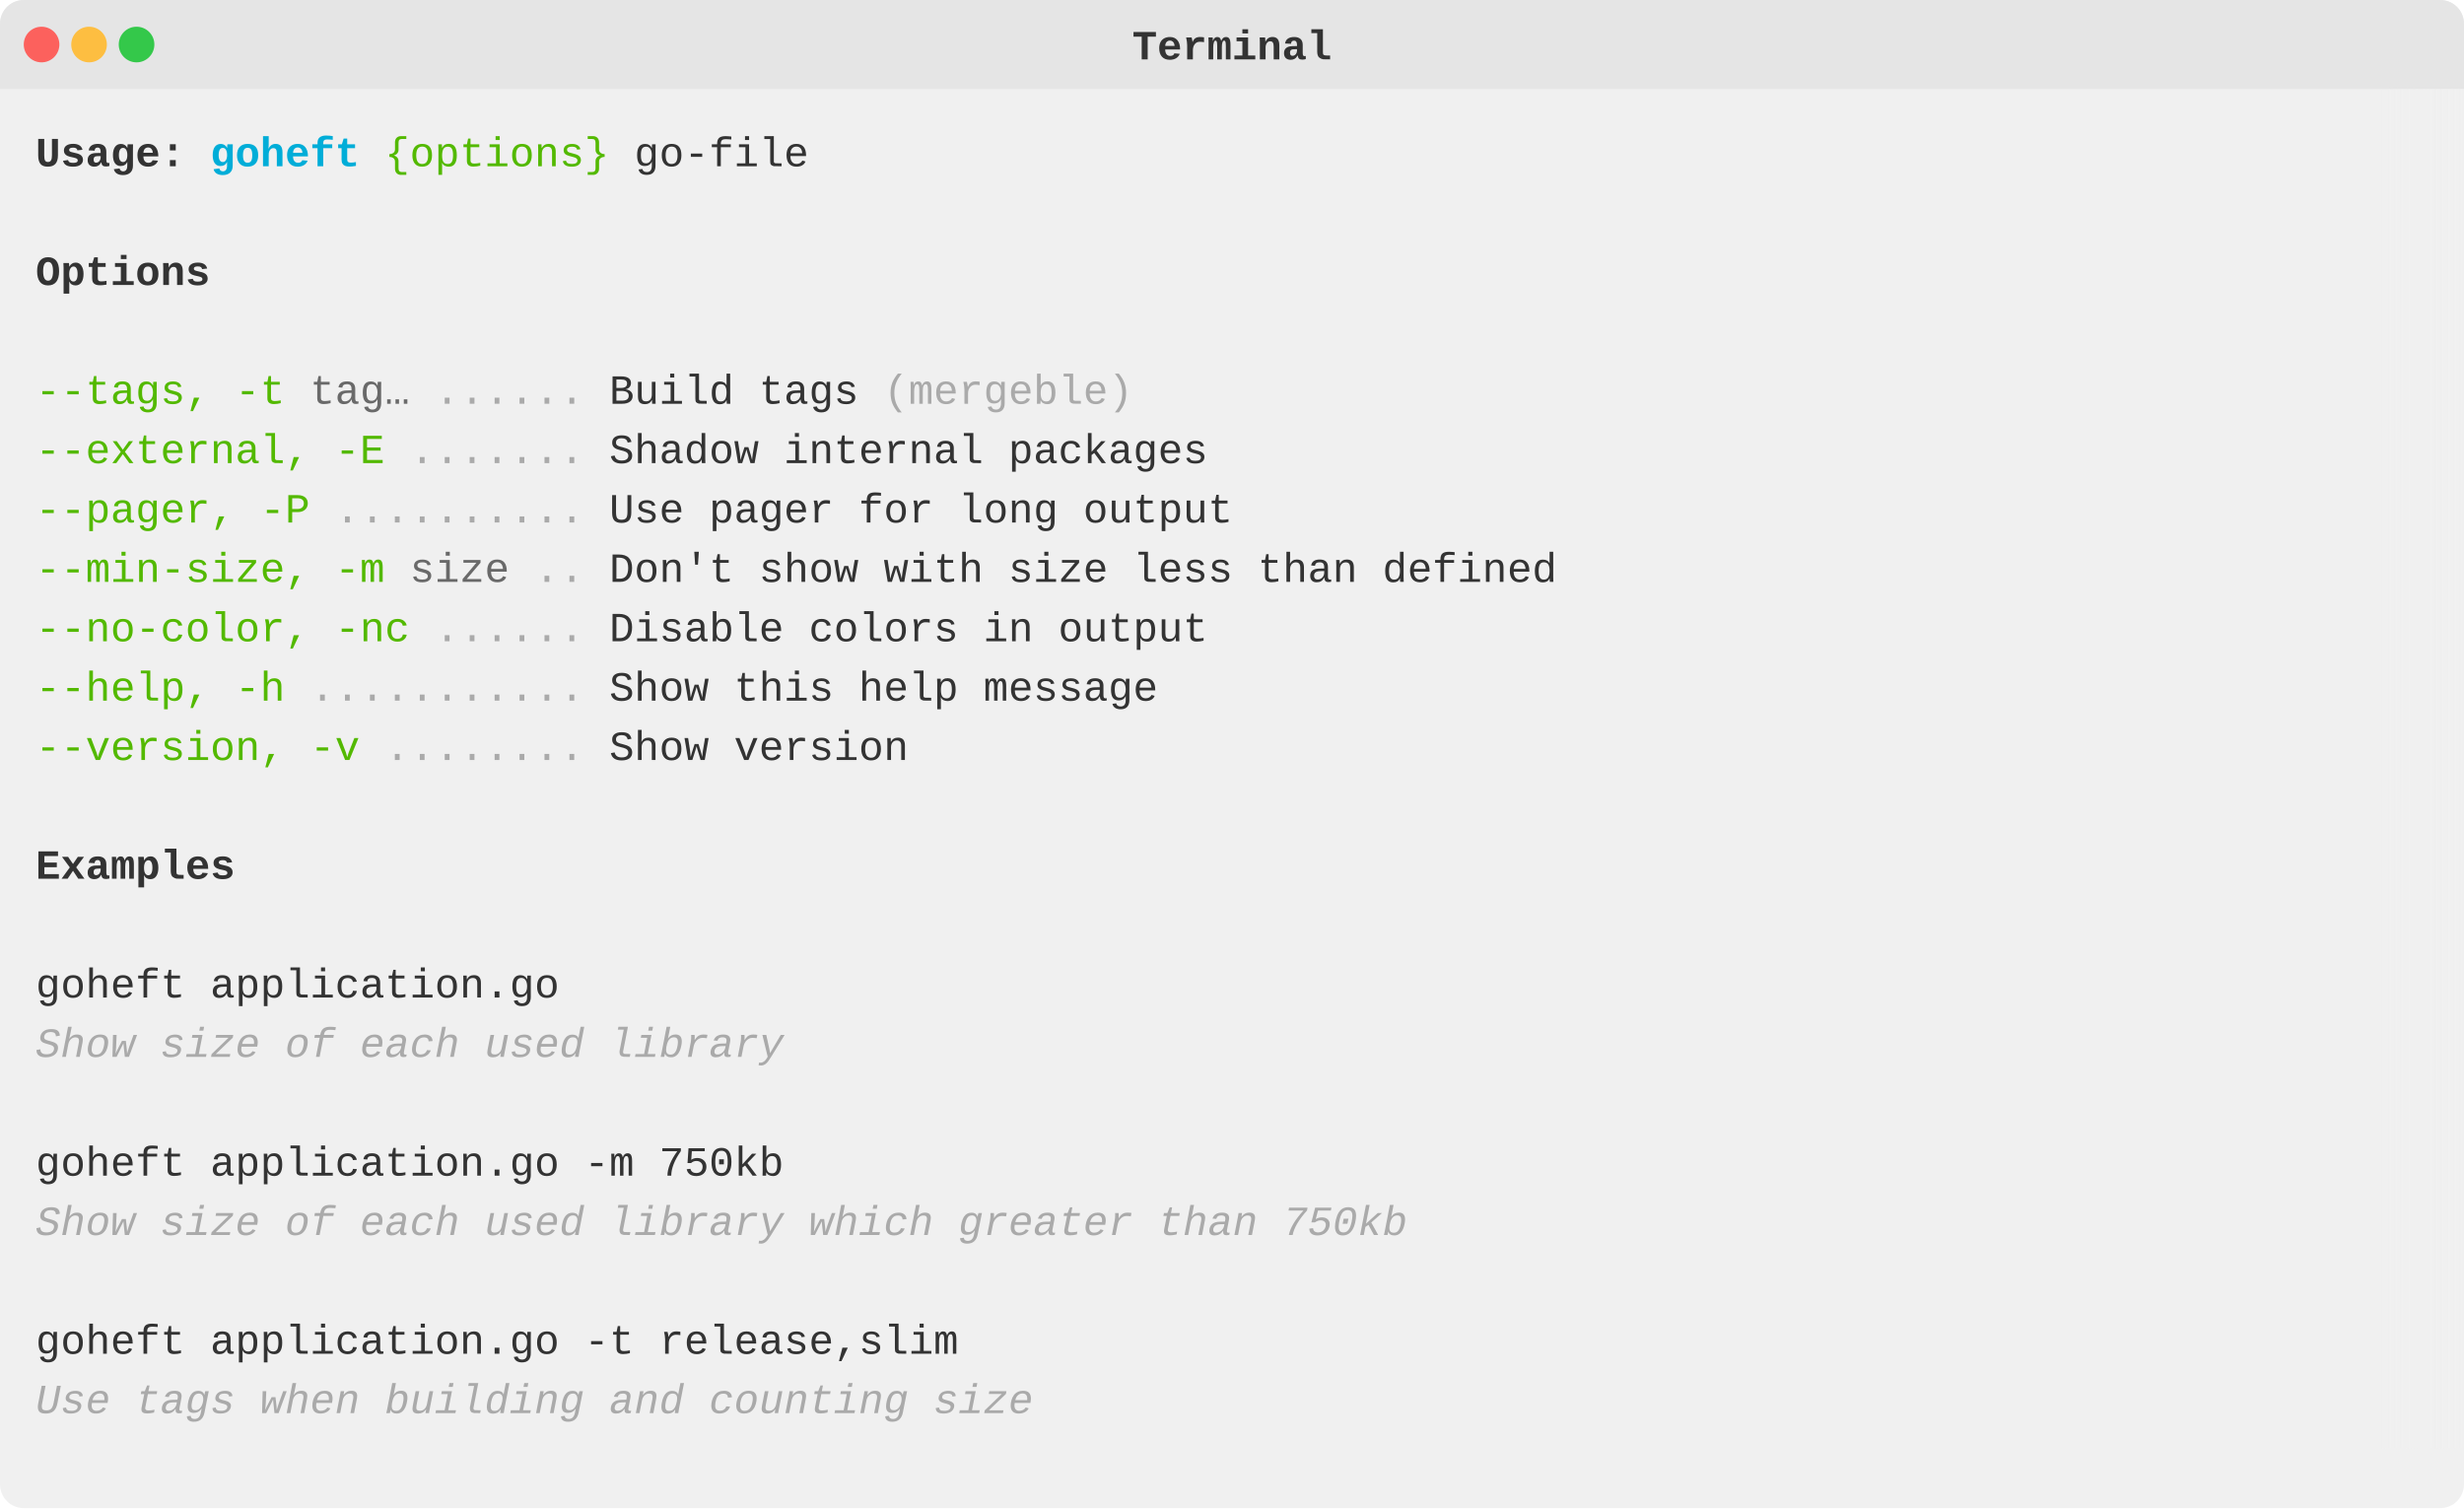
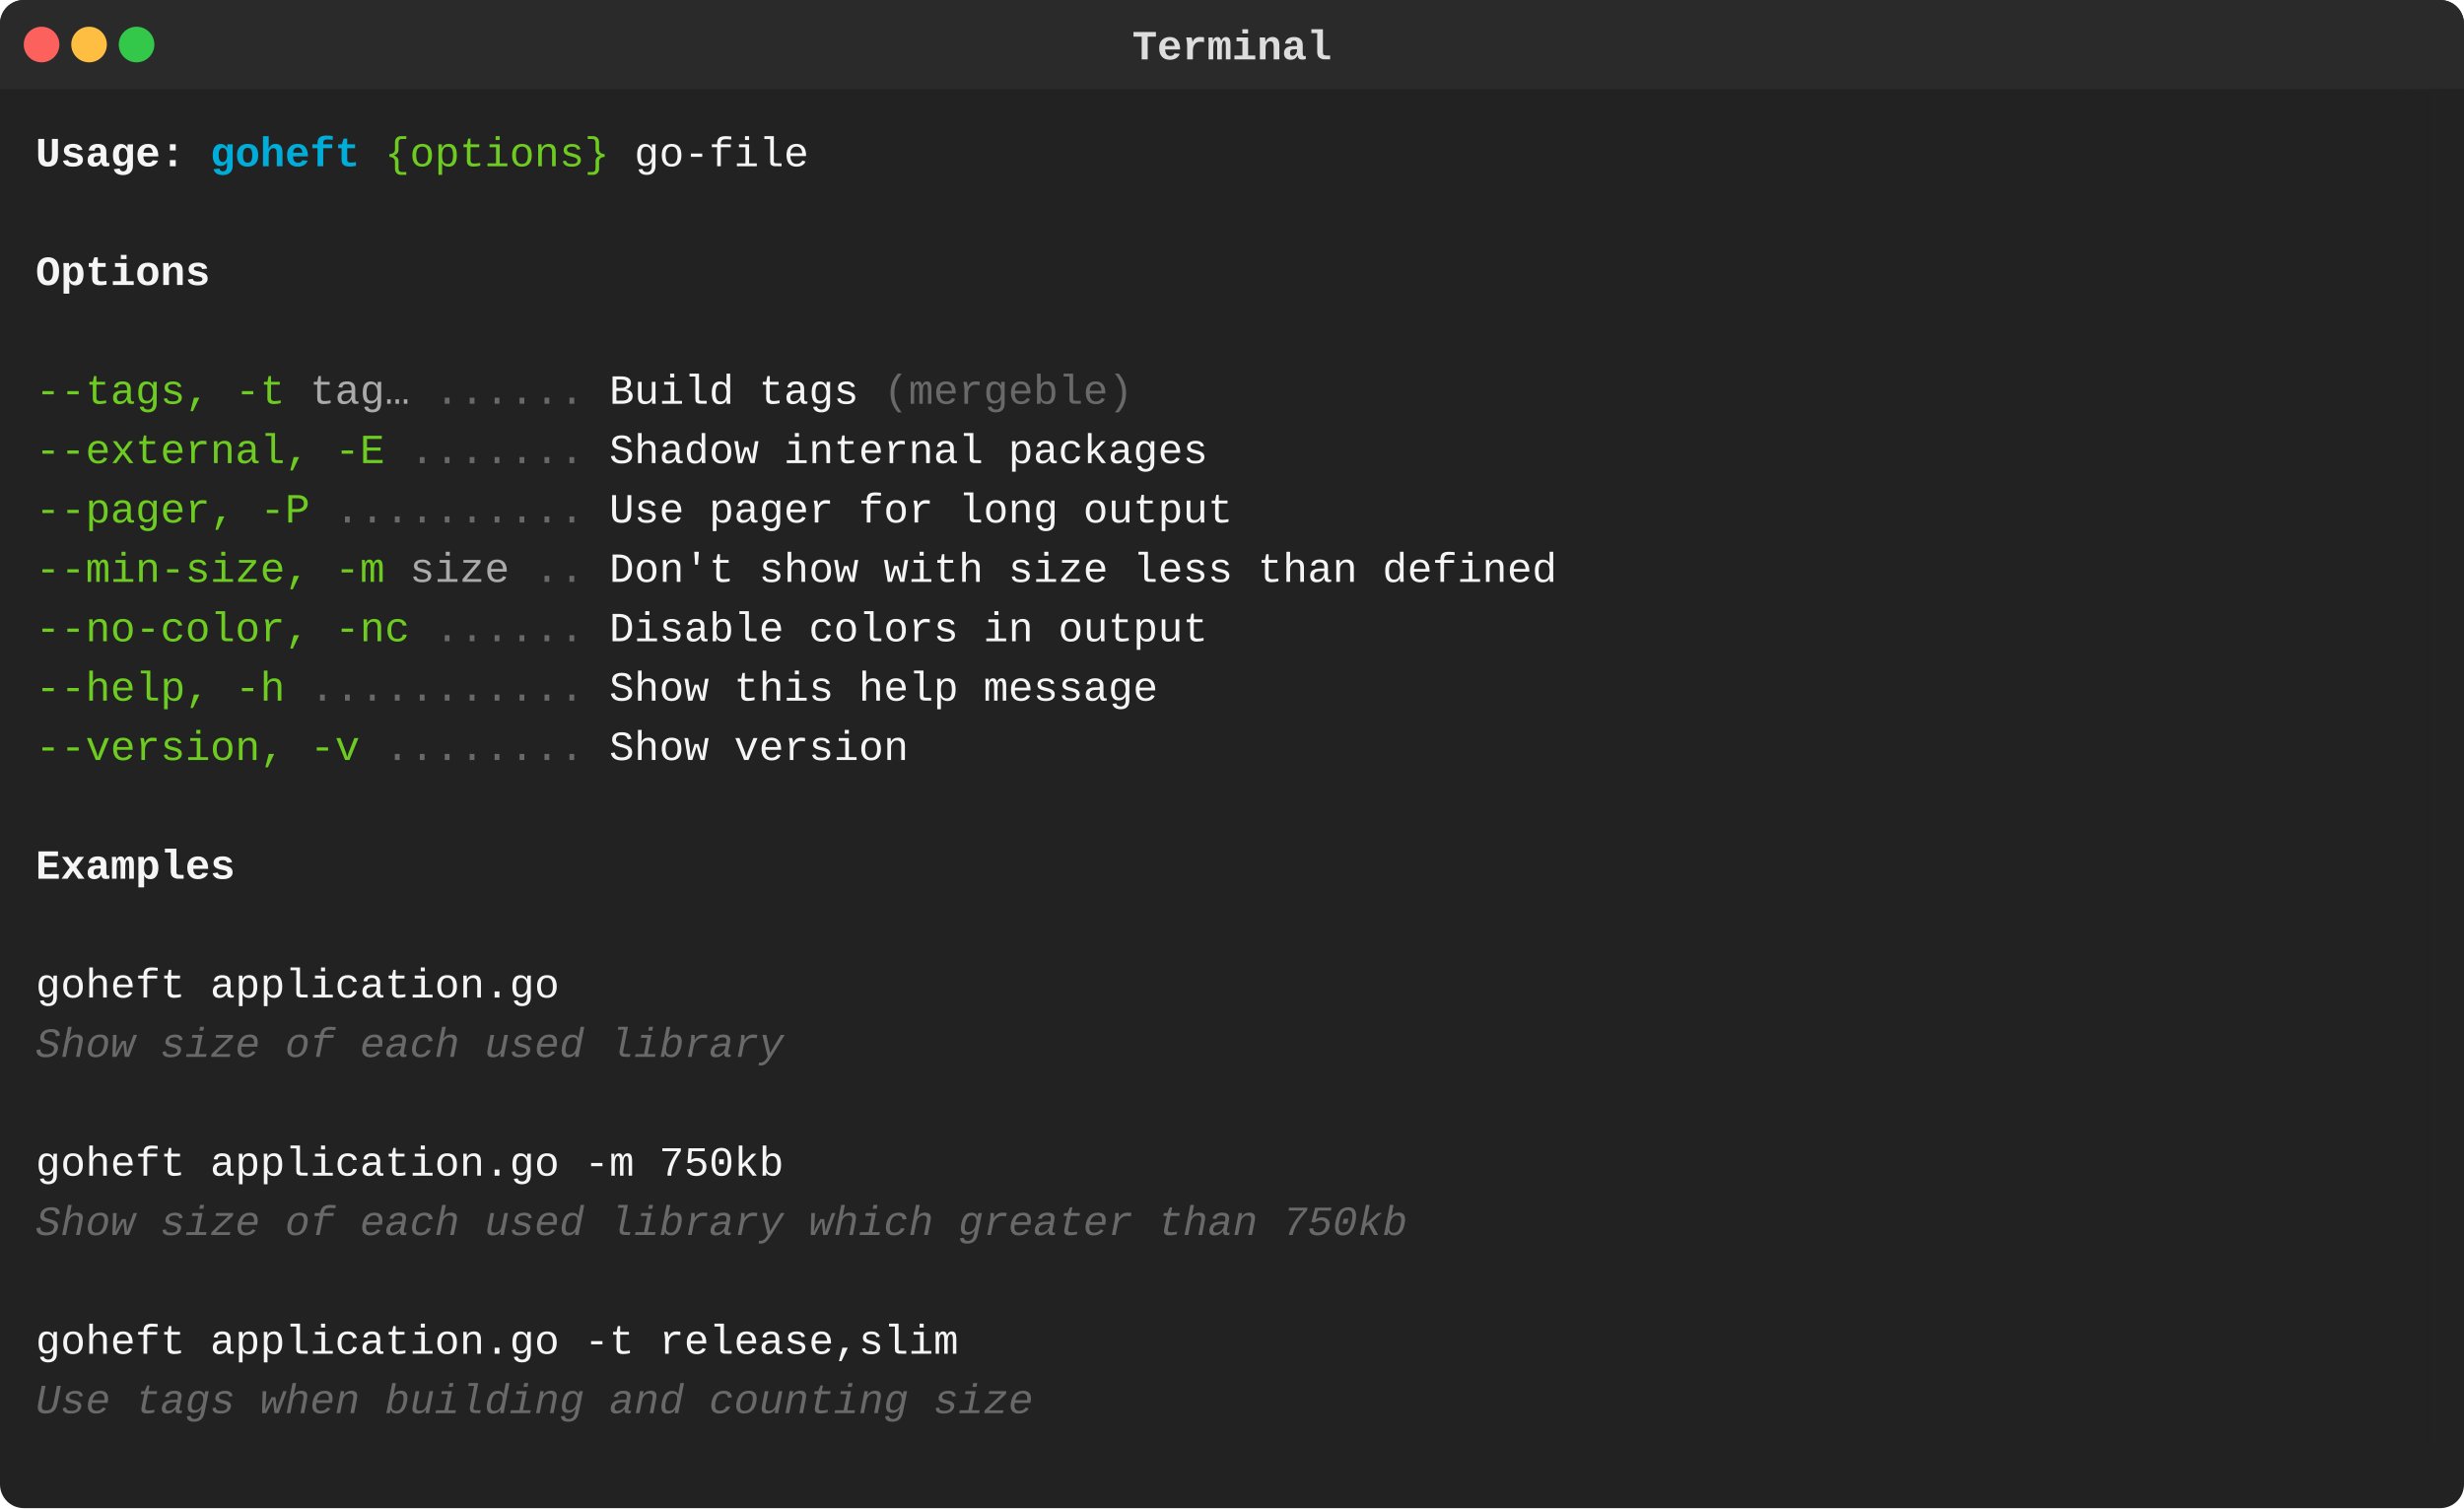
<svg xmlns="http://www.w3.org/2000/svg" width="830" height="508" viewBox="0 0 830 508" fill="none">
  <defs>
    <linearGradient id="fog" x1="0" x2="1" y1="0" y2="0">
      <stop offset="0%" class="bg" stop-opacity="0" />
      <stop offset="98%" class="bg" stop-opacity="1" />
    </linearGradient>
  </defs>
  <style>
    text { font-family: ui-monospace, 'JetBrains Mono', 'Fira Code', 'Iosevka', SFMono-Regular, 'SF Mono', Menlo, Consolas, 'Liberation Mono', monospace; font-size: 14px; font-display: swap; white-space: pre; }
    tspan { white-space: pre; }

    .bold { font-weight: bold; }
    .italic { font-style: italic; }
    .underline { text-decoration-line: underline; }
    .dim { opacity: 0.75; }
    .terminal { font-weight: bold; }

-     text { fill: #333; }
-     .terminal { fill: #333; }
-     .bg { fill: #F0F0F0; stop-color: #F0F0F0; }
-     .window { fill: #E5E5E5; }
-     tspan.r { fill: #BA0000; }
-     tspan.g { fill: #53B900; }
-     tspan.y { fill: #BA9B00; }
-     tspan.b { fill: #0060BA; }
-     tspan.m { fill: #BA00AD; }
-     tspan.c { fill: #00B7BA; }
-     tspan.LG { fill: #696969; }
-     tspan.DG { fill: #AAA; }
-     tspan.R { fill: #EA4B4B; }
-     tspan.G { fill: #88DB43; }
-     tspan.Y { fill: #D3BA3B; }
-     tspan.B { fill: #3890E2; }
-     tspan.M { fill: #DB3BD0; }
-     tspan.C { fill: #39D8DB; }
-     tspan.W { fill: #BEBEBE; }
-     ::-moz-selection { color: #222; fill: #222; background: #CCC; }
-     ::selection { color: #222; fill: #222; background: #CCC; }
- 
-     @media (prefers-color-scheme: dark) {
    text { fill: #F5F5F5; }
    .terminal { fill: #DDD; }
    .bg { fill: #222; stop-color: #222; }
    .window { fill: #2A2A2A; }
    tspan.r { fill: #D22424; }
    tspan.g { fill: #6DCB21; }
    tspan.y { fill: #DAC425; }
    tspan.b { fill: #5C9AD8; }
    tspan.m { fill: #B6419E; }
    tspan.c { fill: #38AFC5; }
    tspan.LG { fill: #AAA; }
    tspan.DG { fill: #696969; }
    tspan.R { fill: #EF5A56; }
    tspan.G { fill: #49E471; }
    tspan.Y { fill: #E3E342; }
    tspan.B { fill: #7AAAE4; }
    tspan.M { fill: #B853D9; }
    tspan.C { fill: #5FD5DE; }
    tspan.W { fill: #BEBEBE; }
    ::-moz-selection { color: #CCC; fill: #CCC; background: #444; }
    ::selection { color: #CCC; fill: #CCC; background: #444; }
-     }
+ 
  </style>
  <rect width="830" height="508" x="0" y="0" rx="8" ry="8" class="bg" />
  <path class="window" d="M8 0h814a8 8 0 0 1 8 8v22H0V8a8 8 0 0 1 8-8Z" shape="rect 0 0 830 30 8 8 0 0 1@c79e7e5e" />
  <circle r="6" cx="14" cy="15" fill="#FC615D" />
  <circle r="6" cx="30" cy="15" fill="#FDBE41" />
  <circle r="6" cx="46" cy="15" fill="#34C84A" />
  <text x="50%" y="20" text-anchor="middle">
    <tspan class="terminal">Terminal</tspan>
  </text>
  <text x="12" y="56">
    <tspan class="bold">Usage:</tspan>
    <tspan class="bold" fill="#00ADD8">goheft</tspan>
    <tspan class="g">{options}</tspan> go-file</text>
  <text x="12" y="96">
    <tspan class="bold">Options</tspan>
  </text>
  <text x="12" y="136">
    <tspan class="g">--tags, -t</tspan>
    <tspan class="LG">tag…</tspan>
    <tspan class="DG">......</tspan> Build tags <tspan class="DG">(mergeble)</tspan>
  </text>
  <text x="12" y="156">
    <tspan class="g">--external, -E</tspan>
    <tspan class="DG">.......</tspan> Shadow internal packages</text>
  <text x="12" y="176">
    <tspan class="g">--pager, -P</tspan>
    <tspan class="DG">..........</tspan> Use pager for long output</text>
  <text x="12" y="196">
    <tspan class="g">--min-size, -m</tspan>
    <tspan class="LG">size</tspan>
    <tspan class="DG">..</tspan> Don't show with size less than defined</text>
  <text x="12" y="216">
    <tspan class="g">--no-color, -nc</tspan>
    <tspan class="DG">......</tspan> Disable colors in output</text>
  <text x="12" y="236">
    <tspan class="g">--help, -h</tspan>
    <tspan class="DG">...........</tspan> Show this help message</text>
  <text x="12" y="256">
    <tspan class="g">--version, -v</tspan>
    <tspan class="DG">........</tspan> Show version</text>
  <text x="12" y="296">
    <tspan class="bold">Examples</tspan>
  </text>
  <text x="12" y="336">  goheft application.go</text>
  <text x="12" y="356">
    <tspan class="italic DG">Show size of each used library</tspan>
  </text>
  <text x="12" y="396">  goheft application.go -m 750kb</text>
  <text x="12" y="416">
    <tspan class="italic DG">Show size of each used library which greater than 750kb</tspan>
  </text>
  <text x="12" y="456">  goheft application.go -t release,slim</text>
  <text x="12" y="476">
    <tspan class="italic DG">Use tags when building and counting size</tspan>
  </text>
  <rect x="800" y="30" width="30.3" height="458" fill="url(#fog)" />
</svg>
